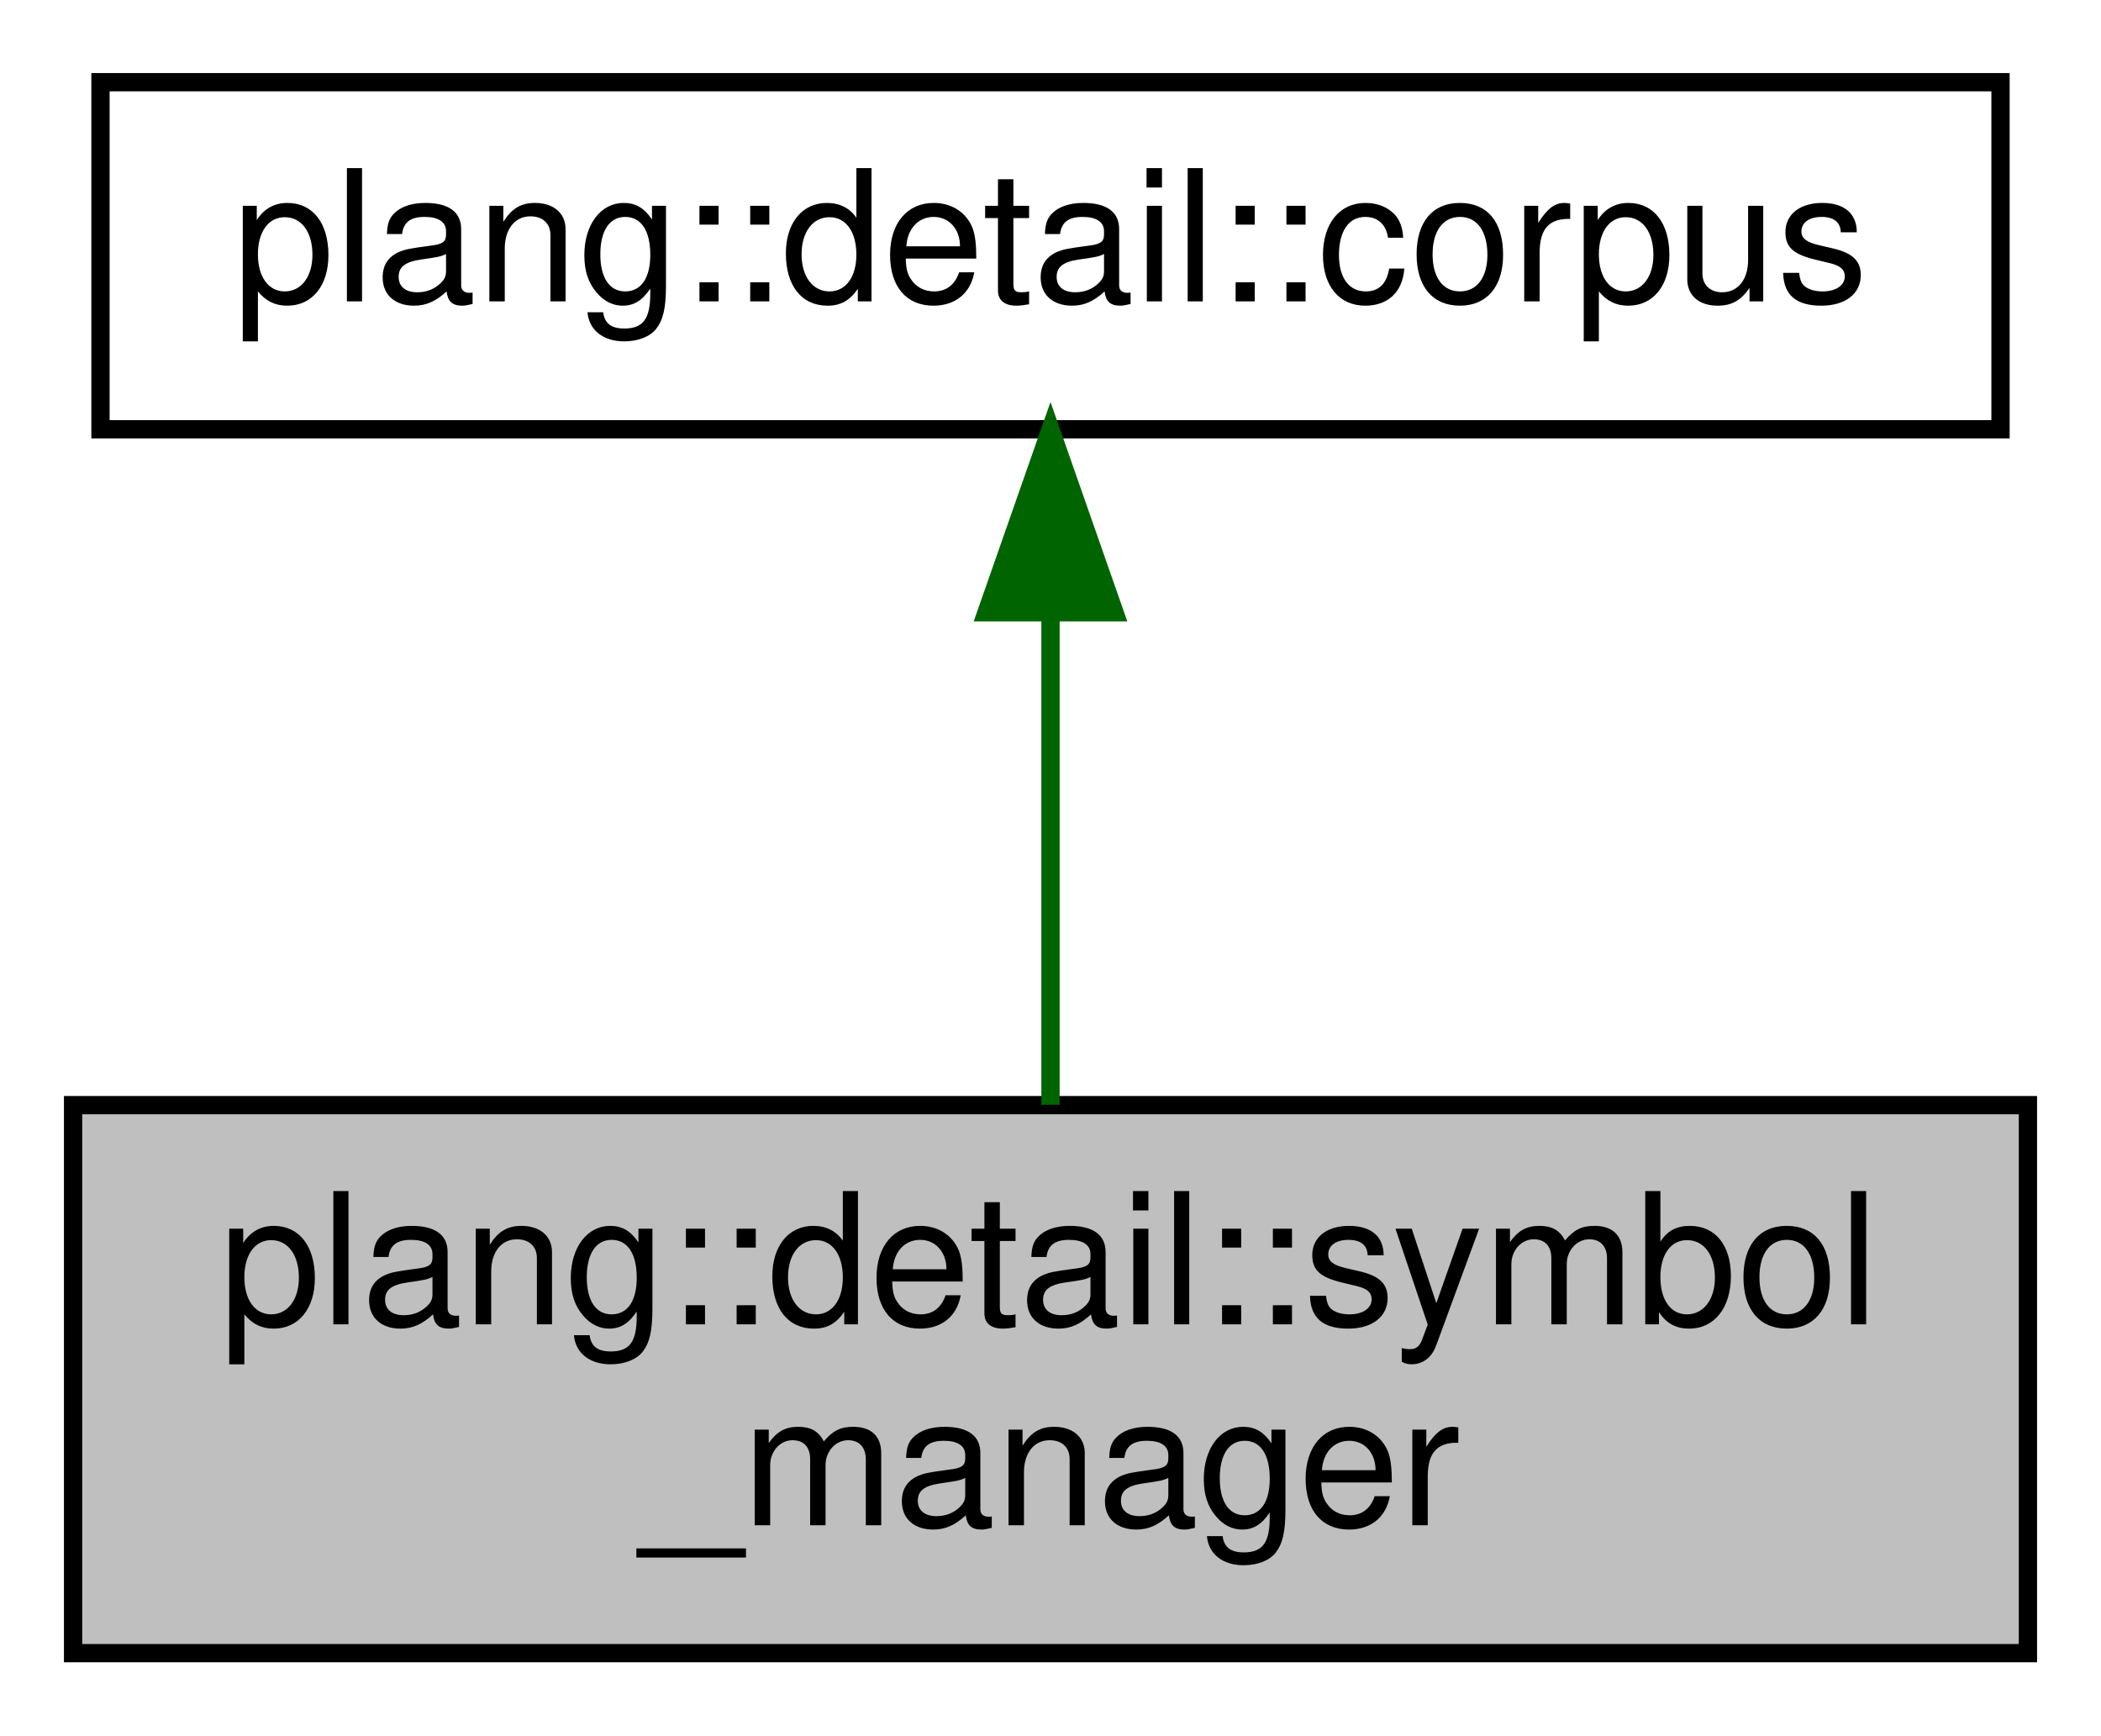
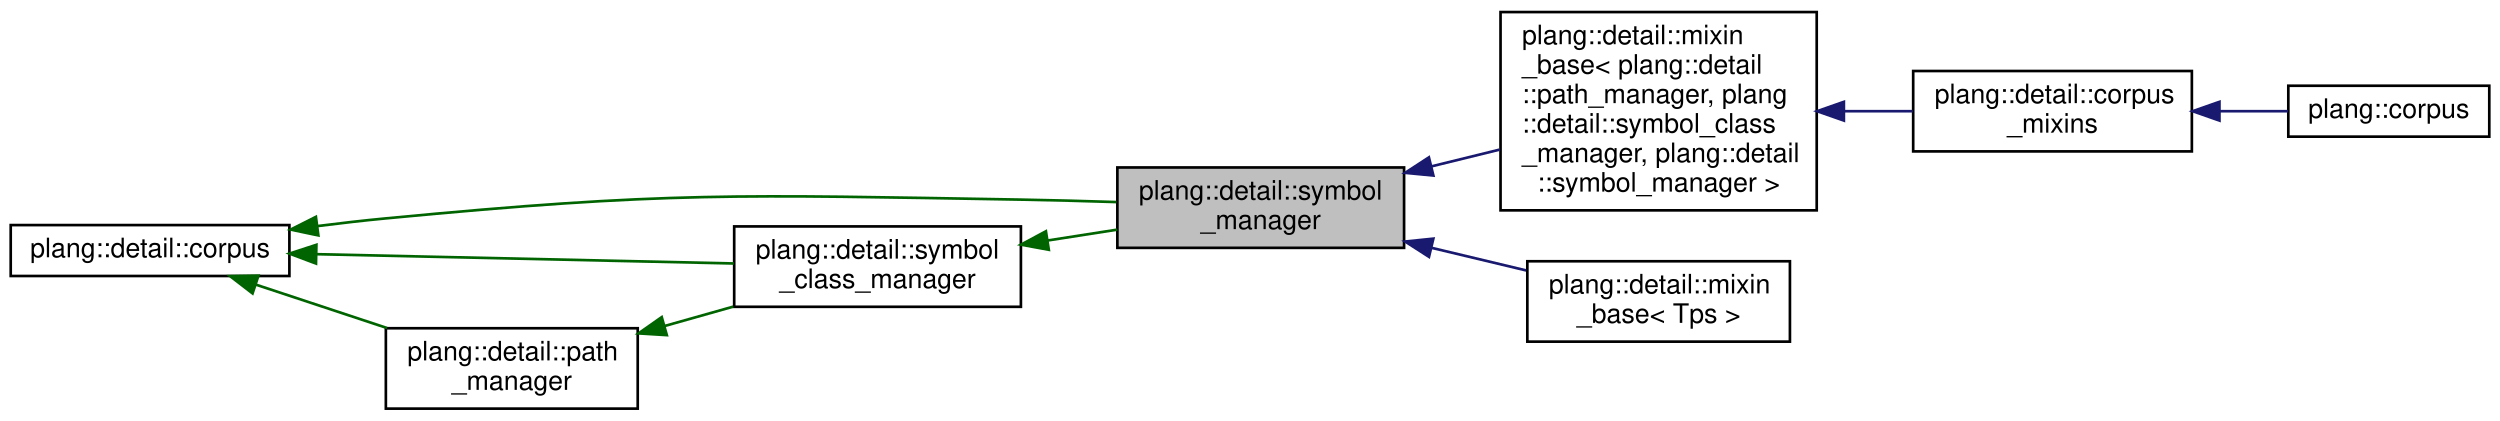
- <svg xmlns="http://www.w3.org/2000/svg" xmlns:xlink="http://www.w3.org/1999/xlink" width="115pt" height="95pt" viewBox="0.00 0.00 115.00 95.00">
-   <g id="graph0" class="graph" transform="scale(1 1) rotate(0) translate(4 91)">
+ <svg xmlns="http://www.w3.org/2000/svg" xmlns:xlink="http://www.w3.org/1999/xlink" width="933pt" height="157pt" viewBox="0.00 0.00 933.00 157.00">
+   <g id="graph0" class="graph" transform="scale(1 1) rotate(0) translate(4 153)">
    <g id="node1" class="node">
      <g id="a_node1">
        <a xlink:title=" ">
-           <polygon fill="#bfbfbf" stroke="black" points="0,-0.5 0,-30.5 107,-30.5 107,-0.5 0,-0.5" />
-           <text text-anchor="start" x="8" y="-18.5" font-family="Helvetica,sans-Serif" font-size="10.00">plang::detail::symbol</text>
-           <text text-anchor="middle" x="53.5" y="-7.5" font-family="Helvetica,sans-Serif" font-size="10.00">_manager</text>
+           <polygon fill="#bfbfbf" stroke="black" points="413,-60.5 413,-90.5 520,-90.5 520,-60.5 413,-60.5" />
+           <text text-anchor="start" x="421" y="-78.5" font-family="Helvetica,sans-Serif" font-size="10.00">plang::detail::symbol</text>
+           <text text-anchor="middle" x="466.5" y="-67.5" font-family="Helvetica,sans-Serif" font-size="10.00">_manager</text>
        </a>
      </g>
+     </g>
+     <g id="node5" class="node">
+       <g id="a_node5">
+         <a xlink:href="structplang_1_1detail_1_1mixin__base.html" target="_top" xlink:title=" ">
+           <polygon fill="none" stroke="black" points="556,-74.5 556,-148.5 674,-148.5 674,-74.5 556,-74.5" />
+           <text text-anchor="start" x="564" y="-136.5" font-family="Helvetica,sans-Serif" font-size="10.00">plang::detail::mixin</text>
+           <text text-anchor="start" x="564" y="-125.5" font-family="Helvetica,sans-Serif" font-size="10.00">_base&lt; plang::detail</text>
+           <text text-anchor="start" x="564" y="-114.5" font-family="Helvetica,sans-Serif" font-size="10.00">::path_manager, plang</text>
+           <text text-anchor="start" x="564" y="-103.5" font-family="Helvetica,sans-Serif" font-size="10.00">::detail::symbol_class</text>
+           <text text-anchor="start" x="564" y="-92.5" font-family="Helvetica,sans-Serif" font-size="10.00">_manager, plang::detail</text>
+           <text text-anchor="middle" x="615" y="-81.5" font-family="Helvetica,sans-Serif" font-size="10.00">::symbol_manager &gt;</text>
+         </a>
+       </g>
+     </g>
+     <g id="edge6" class="edge">
+       <path fill="none" stroke="midnightblue" d="M530.22,-90.91C538.68,-92.99 547.34,-95.12 555.73,-97.18" />
+       <polygon fill="midnightblue" stroke="midnightblue" points="530.94,-87.48 520.39,-88.5 529.27,-94.28 530.94,-87.48" />
+     </g>
+     <g id="node8" class="node">
+       <g id="a_node8">
+         <a xlink:href="structplang_1_1detail_1_1mixin__base.html" target="_top" xlink:title="Common derived class template for distributed overloading.">
+           <polygon fill="none" stroke="black" points="566,-25.5 566,-55.5 664,-55.5 664,-25.5 566,-25.5" />
+           <text text-anchor="start" x="574" y="-43.5" font-family="Helvetica,sans-Serif" font-size="10.00">plang::detail::mixin</text>
+           <text text-anchor="middle" x="615" y="-32.5" font-family="Helvetica,sans-Serif" font-size="10.00">_base&lt; Tps &gt;</text>
+         </a>
+       </g>
+     </g>
+     <g id="edge9" class="edge">
+       <path fill="none" stroke="midnightblue" d="M530.22,-60.52C542.05,-57.69 554.26,-54.77 565.57,-52.07" />
+       <polygon fill="midnightblue" stroke="midnightblue" points="529.3,-57.14 520.39,-62.86 530.93,-63.94 529.3,-57.14" />
    </g>
    <g id="node2" class="node">
      <g id="a_node2">
        <a xlink:href="classplang_1_1detail_1_1corpus.html" target="_top" xlink:title="Provides a basic interface to a database.">
-           <polygon fill="none" stroke="black" points="1.5,-67.5 1.5,-86.5 105.5,-86.5 105.5,-67.5 1.5,-67.5" />
-           <text text-anchor="middle" x="53.5" y="-74.5" font-family="Helvetica,sans-Serif" font-size="10.00">plang::detail::corpus</text>
+           <polygon fill="none" stroke="black" points="0,-50 0,-69 104,-69 104,-50 0,-50" />
+           <text text-anchor="middle" x="52" y="-57" font-family="Helvetica,sans-Serif" font-size="10.00">plang::detail::corpus</text>
        </a>
      </g>
    </g>
    <g id="edge1" class="edge">
-       <path fill="none" stroke="darkgreen" d="M53.5,-57.23C53.5,-48.59 53.5,-38.5 53.5,-30.52" />
-       <polygon fill="darkgreen" stroke="darkgreen" points="50,-57.48 53.5,-67.48 57,-57.48 50,-57.48" />
+       <path fill="none" stroke="darkgreen" d="M114.42,-68.62C123,-69.71 131.71,-70.71 140,-71.5 244.9,-81.54 271.64,-80.29 377,-78.5 388.53,-78.3 400.9,-77.97 412.63,-77.59" />
+       <polygon fill="darkgreen" stroke="darkgreen" points="114.81,-65.14 104.44,-67.32 113.9,-72.08 114.81,-65.14" />
+     </g>
+     <g id="node3" class="node">
+       <g id="a_node3">
+         <a xlink:href="classplang_1_1detail_1_1symbol__class__manager.html" target="_top" xlink:title=" ">
+           <polygon fill="none" stroke="black" points="270,-38.5 270,-68.5 377,-68.5 377,-38.5 270,-38.5" />
+           <text text-anchor="start" x="278" y="-56.5" font-family="Helvetica,sans-Serif" font-size="10.00">plang::detail::symbol</text>
+           <text text-anchor="middle" x="323.5" y="-45.5" font-family="Helvetica,sans-Serif" font-size="10.00">_class_manager</text>
+         </a>
+       </g>
+     </g>
+     <g id="edge3" class="edge">
+       <path fill="none" stroke="darkgreen" d="M114.05,-58.14C160.99,-57.1 225.16,-55.67 269.86,-54.67" />
+       <polygon fill="darkgreen" stroke="darkgreen" points="113.93,-54.64 104.01,-58.36 114.08,-61.64 113.93,-54.64" />
+     </g>
+     <g id="node4" class="node">
+       <g id="a_node4">
+         <a xlink:href="classplang_1_1detail_1_1path__manager.html" target="_top" xlink:title="Handles database actions for paths.">
+           <polygon fill="none" stroke="black" points="140,-0.5 140,-30.5 234,-30.5 234,-0.5 140,-0.5" />
+           <text text-anchor="start" x="148" y="-18.5" font-family="Helvetica,sans-Serif" font-size="10.00">plang::detail::path</text>
+           <text text-anchor="middle" x="187" y="-7.5" font-family="Helvetica,sans-Serif" font-size="10.00">_manager</text>
+         </a>
+       </g>
+     </g>
+     <g id="edge5" class="edge">
+       <path fill="none" stroke="darkgreen" d="M91.52,-46.76C106.82,-41.7 124.53,-35.83 140.46,-30.57" />
+       <polygon fill="darkgreen" stroke="darkgreen" points="90.25,-43.49 81.86,-49.95 92.45,-50.13 90.25,-43.49" />
+     </g>
+     <g id="edge2" class="edge">
+       <path fill="none" stroke="darkgreen" d="M387.05,-63.26C395.7,-64.61 404.51,-65.98 412.95,-67.3" />
+       <polygon fill="darkgreen" stroke="darkgreen" points="387.42,-59.78 377,-61.69 386.34,-66.69 387.42,-59.78" />
+     </g>
+     <g id="edge4" class="edge">
+       <path fill="none" stroke="darkgreen" d="M244.08,-31.35C252.55,-33.74 261.26,-36.2 269.66,-38.57" />
+       <polygon fill="darkgreen" stroke="darkgreen" points="244.86,-27.93 234.29,-28.58 242.96,-34.66 244.86,-27.93" />
+     </g>
+     <g id="node6" class="node">
+       <g id="a_node6">
+         <a xlink:href="structplang_1_1detail_1_1corpus__mixins.html" target="_top" xlink:title="Base class for the corpus.">
+           <polygon fill="none" stroke="black" points="710,-96.5 710,-126.5 814,-126.5 814,-96.5 710,-96.5" />
+           <text text-anchor="start" x="718" y="-114.5" font-family="Helvetica,sans-Serif" font-size="10.00">plang::detail::corpus</text>
+           <text text-anchor="middle" x="762" y="-103.5" font-family="Helvetica,sans-Serif" font-size="10.00">_mixins</text>
+         </a>
+       </g>
+     </g>
+     <g id="edge7" class="edge">
+       <path fill="none" stroke="midnightblue" d="M684.21,-111.5C692.84,-111.5 701.56,-111.5 709.86,-111.5" />
+       <polygon fill="midnightblue" stroke="midnightblue" points="684.14,-108 674.14,-111.5 684.14,-115 684.14,-108" />
+     </g>
+     <g id="node7" class="node">
+       <g id="a_node7">
+         <a xlink:href="classplang_1_1corpus.html" target="_top" xlink:title="The main interface for interacting with a corpus.">
+           <polygon fill="none" stroke="black" points="850,-102 850,-121 925,-121 925,-102 850,-102" />
+           <text text-anchor="middle" x="887.5" y="-109" font-family="Helvetica,sans-Serif" font-size="10.00">plang::corpus</text>
+         </a>
+       </g>
+     </g>
+     <g id="edge8" class="edge">
+       <path fill="none" stroke="midnightblue" d="M824.45,-111.5C833.14,-111.5 841.83,-111.5 849.85,-111.5" />
+       <polygon fill="midnightblue" stroke="midnightblue" points="824.3,-108 814.3,-111.5 824.3,-115 824.3,-108" />
    </g>
  </g>
</svg>
